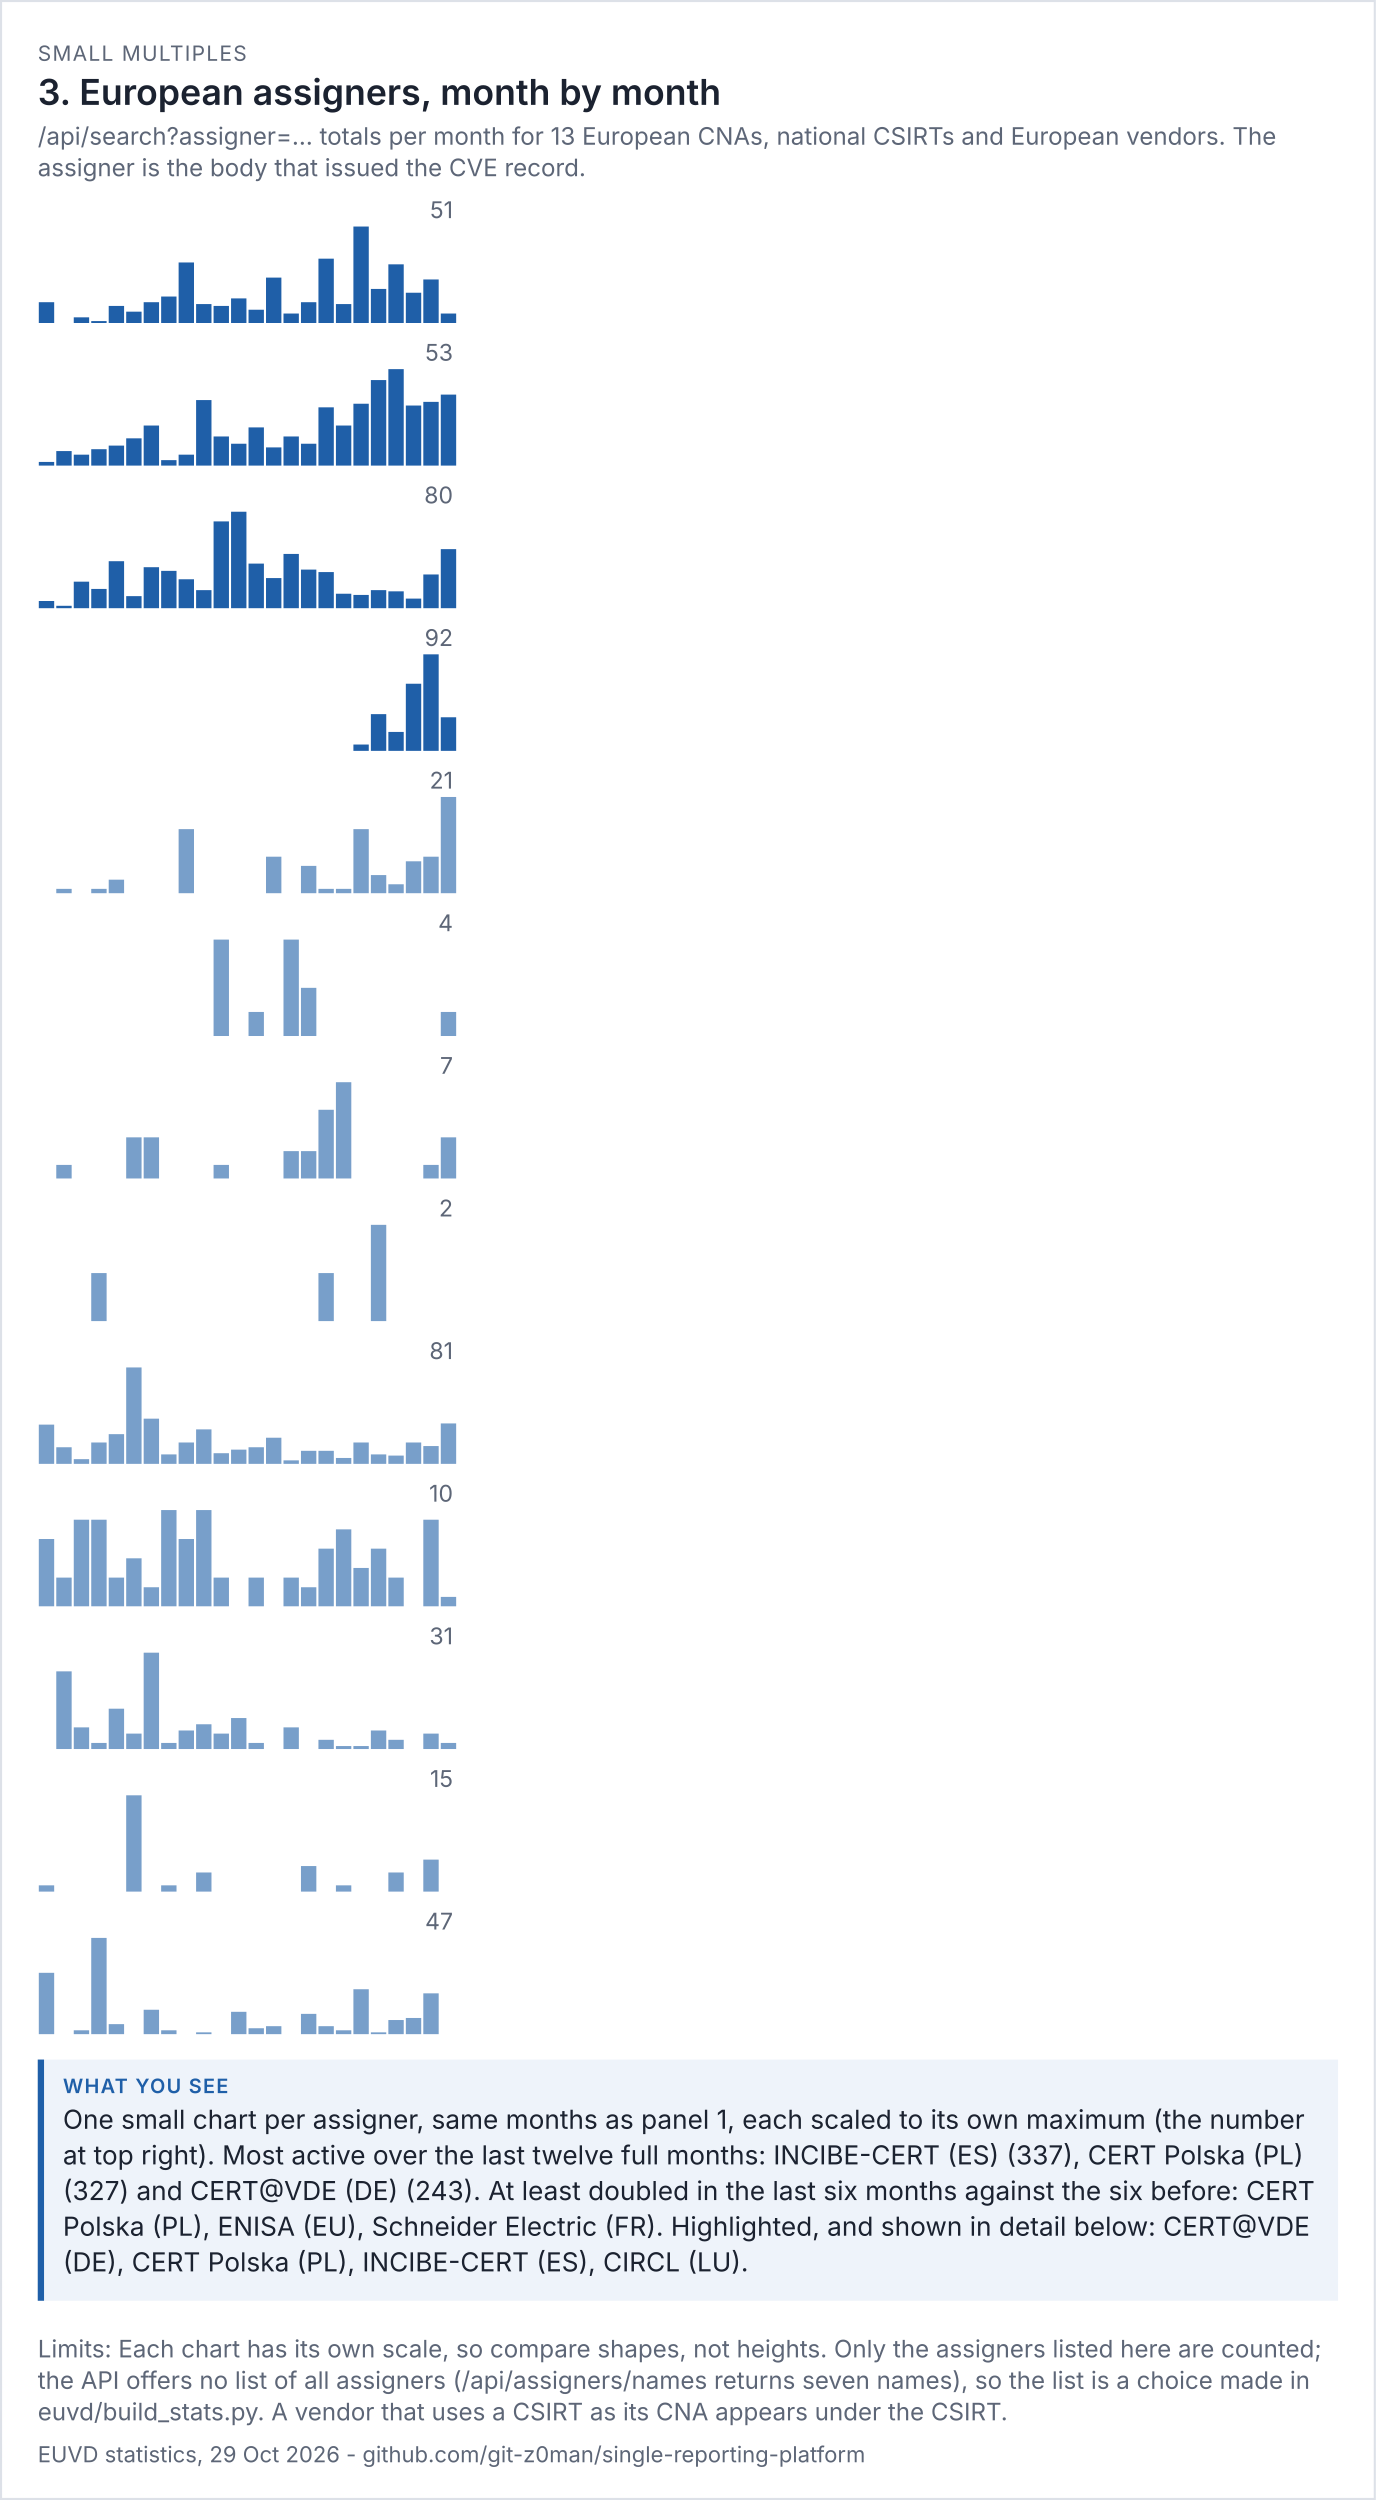
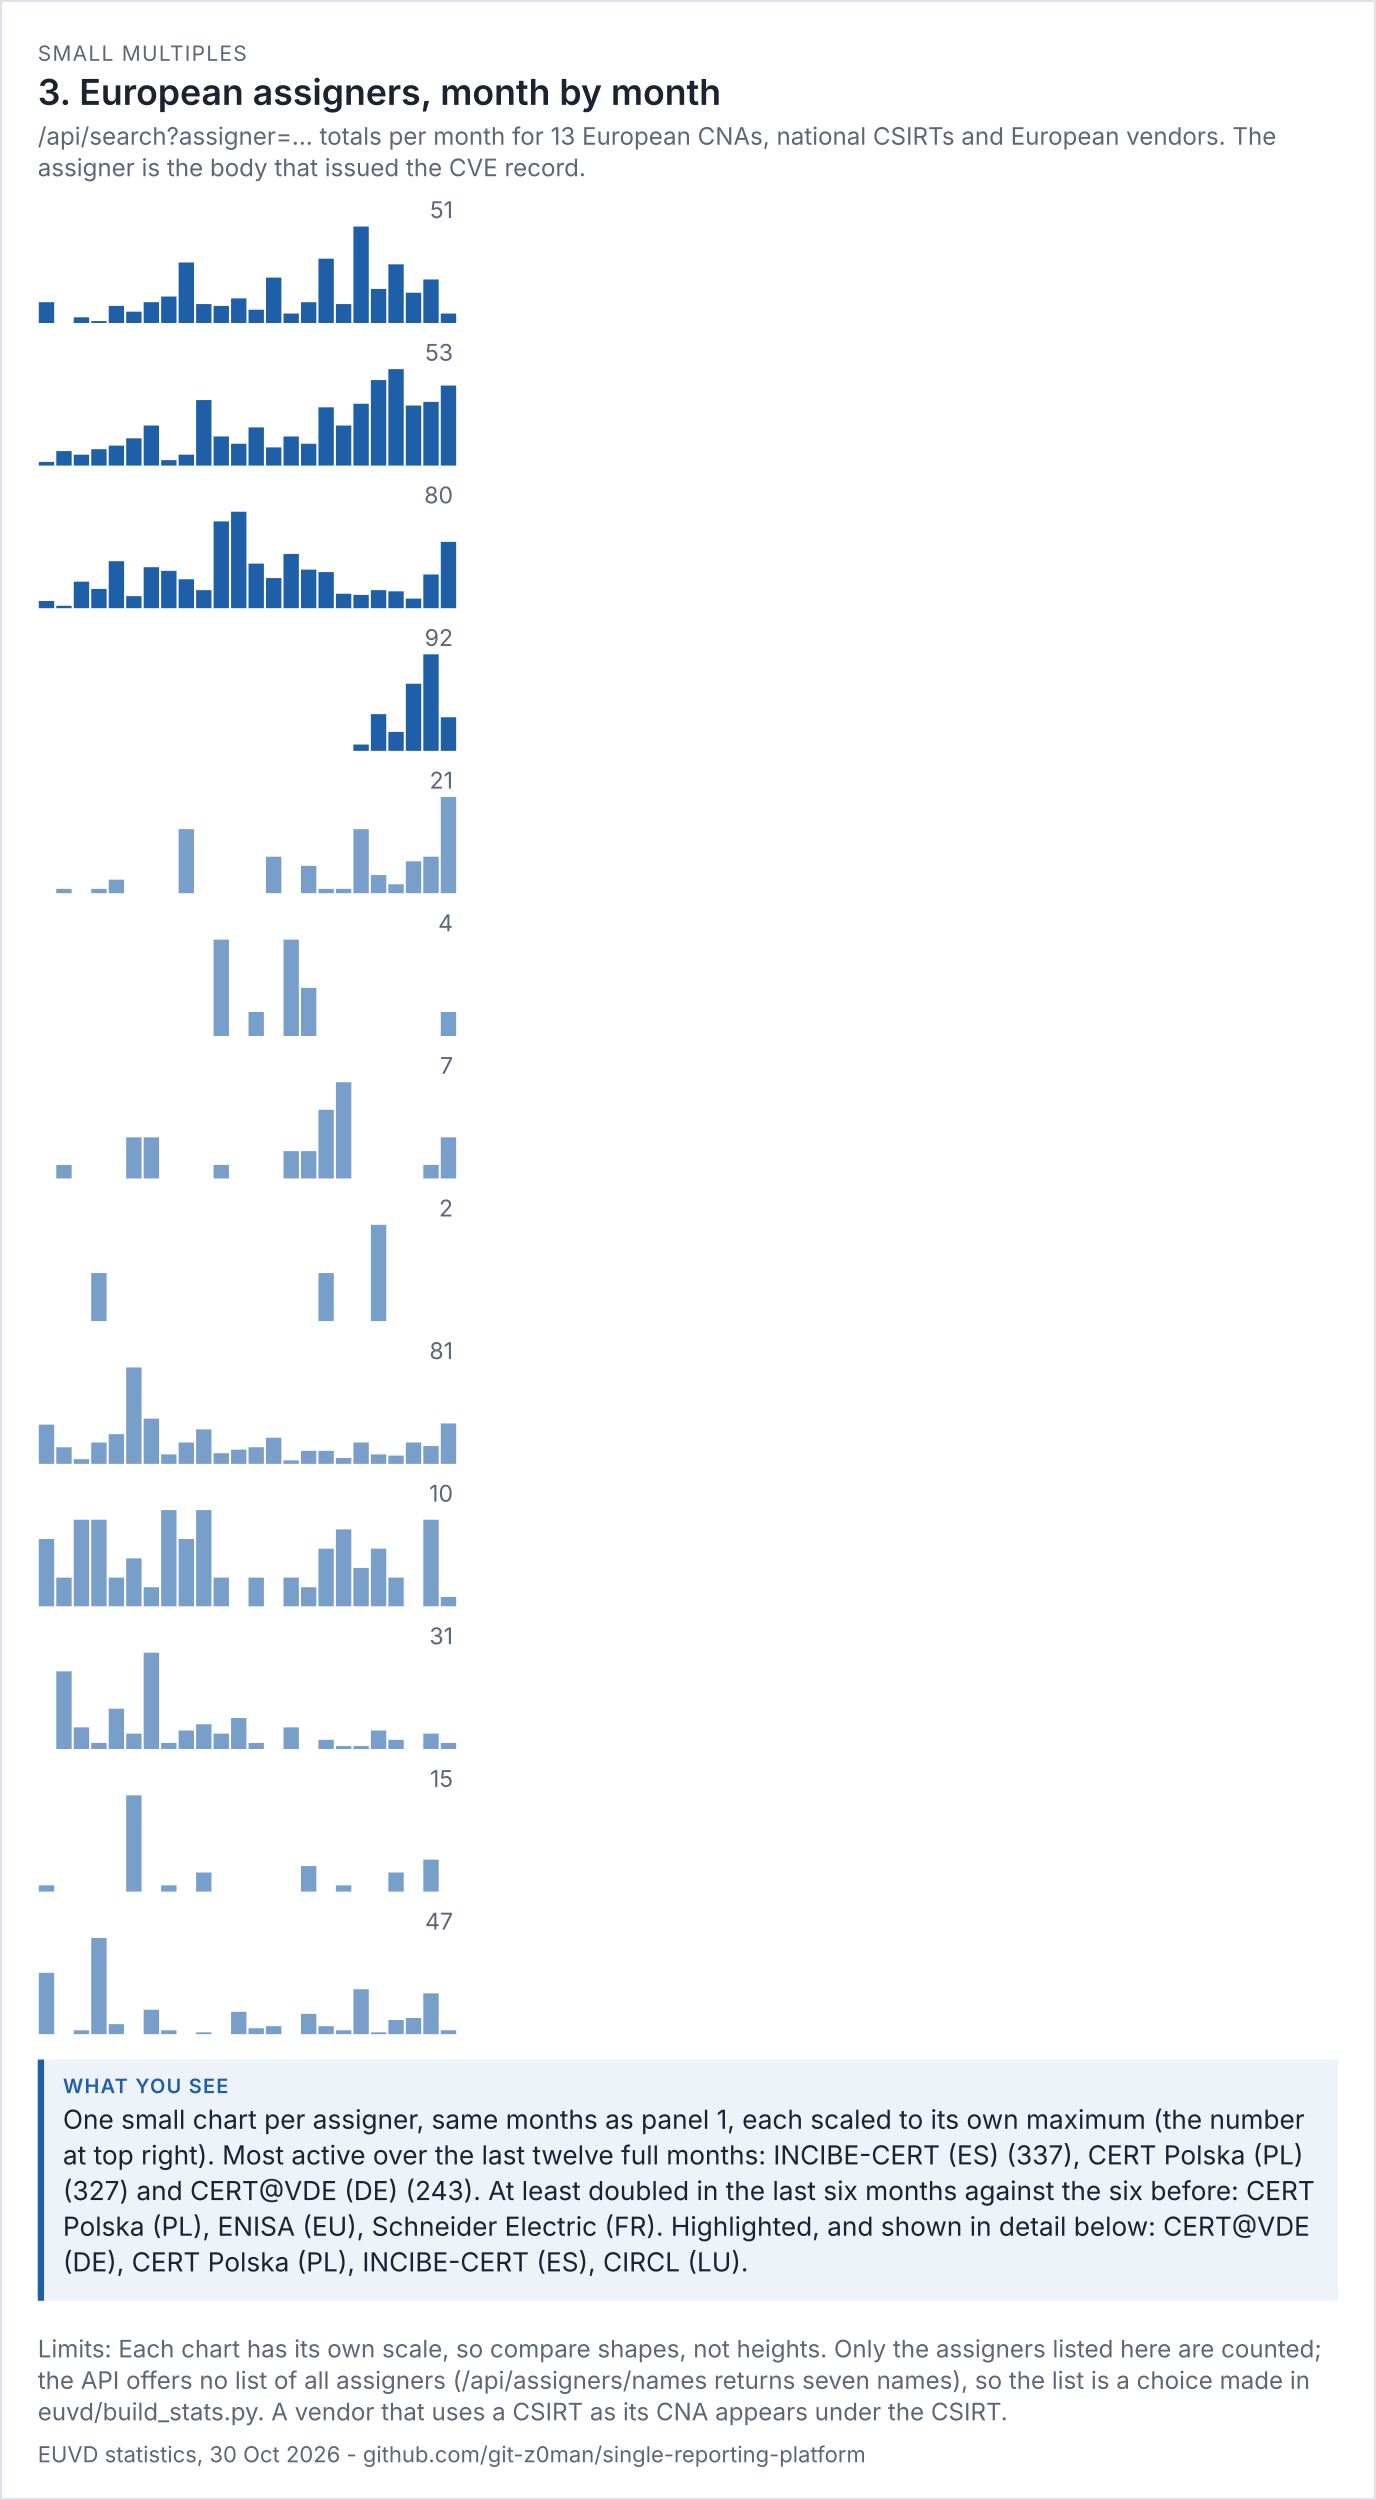
<svg xmlns="http://www.w3.org/2000/svg" viewBox="0 0 656 1192" width="656" height="1192" font-family="system-ui,-apple-system,'Segoe UI',sans-serif">
  <rect width="100%" height="100%" fill="#ffffff" />
  <rect x="0.5" y="0.5" width="655" height="1191" fill="none" stroke="#dde1e8" />
  <text x="18" y="29" font-size="10" letter-spacing="0.6" fill="#5d6677">SMALL MULTIPLES</text>
  <text x="18" y="50" font-size="17" fill="#1b2230" font-weight="600">3. European assigners, month by month</text>
  <text x="18" y="69" font-size="11.5" fill="#5d6677">/api/search?assigner=... totals per month for 13 European CNAs, national CSIRTs and European vendors. The</text>
  <text x="18" y="84" font-size="11.5" fill="#5d6677">assigner is the body that issued the CVE record.</text>
  <g transform="translate(18,94) scale(1)" font-size="11">
    <svg viewBox="0 0 200 60" role="img" width="200" height="60">
      <g>
        <text x="198" y="10" text-anchor="end" fill="rgb(93, 102, 119)">51</text>
        <rect x="0.5" y="50.078" width="7.333" height="9.922" fill="rgb(31, 95, 168)" opacity="1" />
        <rect x="8.833" y="60" width="7.333" height="0" fill="rgb(31, 95, 168)" opacity="1" />
        <rect x="17.167" y="57.294" width="7.333" height="2.706" fill="rgb(31, 95, 168)" opacity="1" />
        <rect x="25.5" y="59.098" width="7.333" height="0.902" fill="rgb(31, 95, 168)" opacity="1" />
        <rect x="33.833" y="51.882" width="7.333" height="8.118" fill="rgb(31, 95, 168)" opacity="1" />
        <rect x="42.167" y="54.588" width="7.333" height="5.412" fill="rgb(31, 95, 168)" opacity="1" />
        <rect x="50.5" y="50.078" width="7.333" height="9.922" fill="rgb(31, 95, 168)" opacity="1" />
        <rect x="58.833" y="47.373" width="7.333" height="12.627" fill="rgb(31, 95, 168)" opacity="1" />
        <rect x="67.167" y="31.137" width="7.333" height="28.863" fill="rgb(31, 95, 168)" opacity="1" />
        <rect x="75.5" y="50.98" width="7.333" height="9.02" fill="rgb(31, 95, 168)" opacity="1" />
        <rect x="83.833" y="51.882" width="7.333" height="8.118" fill="rgb(31, 95, 168)" opacity="1" />
        <rect x="92.167" y="48.275" width="7.333" height="11.725" fill="rgb(31, 95, 168)" opacity="1" />
        <rect x="100.5" y="53.686" width="7.333" height="6.314" fill="rgb(31, 95, 168)" opacity="1" />
        <rect x="108.833" y="38.353" width="7.333" height="21.647" fill="rgb(31, 95, 168)" opacity="1" />
        <rect x="117.167" y="55.49" width="7.333" height="4.51" fill="rgb(31, 95, 168)" opacity="1" />
        <rect x="125.5" y="50.078" width="7.333" height="9.922" fill="rgb(31, 95, 168)" opacity="1" />
        <rect x="133.833" y="29.333" width="7.333" height="30.667" fill="rgb(31, 95, 168)" opacity="1" />
        <rect x="142.167" y="50.98" width="7.333" height="9.02" fill="rgb(31, 95, 168)" opacity="1" />
        <rect x="150.5" y="14" width="7.333" height="46" fill="rgb(31, 95, 168)" opacity="1" />
        <rect x="158.833" y="43.765" width="7.333" height="16.235" fill="rgb(31, 95, 168)" opacity="1" />
        <rect x="167.167" y="32.039" width="7.333" height="27.961" fill="rgb(31, 95, 168)" opacity="1" />
        <rect x="175.5" y="45.569" width="7.333" height="14.431" fill="rgb(31, 95, 168)" opacity="1" />
        <rect x="183.833" y="39.255" width="7.333" height="20.745" fill="rgb(31, 95, 168)" opacity="1" />
        <rect x="192.167" y="55.49" width="7.333" height="4.51" fill="rgb(31, 95, 168)" opacity="1" />
      </g>
    </svg>
  </g>
  <g transform="translate(18,162) scale(1)" font-size="11">
    <svg viewBox="0 0 200 60" role="img" width="200" height="60">
      <g>
        <text x="198" y="10" text-anchor="end" fill="rgb(93, 102, 119)">53</text>
        <rect x="0.5" y="58.264" width="7.333" height="1.736" fill="rgb(31, 95, 168)" opacity="1" />
        <rect x="8.833" y="53.057" width="7.333" height="6.943" fill="rgb(31, 95, 168)" opacity="1" />
        <rect x="17.167" y="54.792" width="7.333" height="5.208" fill="rgb(31, 95, 168)" opacity="1" />
        <rect x="25.5" y="52.189" width="7.333" height="7.811" fill="rgb(31, 95, 168)" opacity="1" />
        <rect x="33.833" y="50.453" width="7.333" height="9.547" fill="rgb(31, 95, 168)" opacity="1" />
        <rect x="42.167" y="46.981" width="7.333" height="13.019" fill="rgb(31, 95, 168)" opacity="1" />
        <rect x="50.5" y="40.906" width="7.333" height="19.094" fill="rgb(31, 95, 168)" opacity="1" />
        <rect x="58.833" y="57.396" width="7.333" height="2.604" fill="rgb(31, 95, 168)" opacity="1" />
        <rect x="67.167" y="54.792" width="7.333" height="5.208" fill="rgb(31, 95, 168)" opacity="1" />
        <rect x="75.5" y="28.755" width="7.333" height="31.245" fill="rgb(31, 95, 168)" opacity="1" />
        <rect x="83.833" y="46.113" width="7.333" height="13.887" fill="rgb(31, 95, 168)" opacity="1" />
        <rect x="92.167" y="49.585" width="7.333" height="10.415" fill="rgb(31, 95, 168)" opacity="1" />
        <rect x="100.5" y="41.774" width="7.333" height="18.226" fill="rgb(31, 95, 168)" opacity="1" />
        <rect x="108.833" y="51.321" width="7.333" height="8.679" fill="rgb(31, 95, 168)" opacity="1" />
        <rect x="117.167" y="46.113" width="7.333" height="13.887" fill="rgb(31, 95, 168)" opacity="1" />
        <rect x="125.5" y="49.585" width="7.333" height="10.415" fill="rgb(31, 95, 168)" opacity="1" />
        <rect x="133.833" y="32.226" width="7.333" height="27.774" fill="rgb(31, 95, 168)" opacity="1" />
        <rect x="142.167" y="40.906" width="7.333" height="19.094" fill="rgb(31, 95, 168)" opacity="1" />
        <rect x="150.5" y="30.491" width="7.333" height="29.509" fill="rgb(31, 95, 168)" opacity="1" />
        <rect x="158.833" y="19.208" width="7.333" height="40.792" fill="rgb(31, 95, 168)" opacity="1" />
        <rect x="167.167" y="14" width="7.333" height="46" fill="rgb(31, 95, 168)" opacity="1" />
        <rect x="175.5" y="31.358" width="7.333" height="28.642" fill="rgb(31, 95, 168)" opacity="1" />
        <rect x="183.833" y="29.623" width="7.333" height="30.377" fill="rgb(31, 95, 168)" opacity="1" />
-         <rect x="192.167" y="26.151" width="7.333" height="33.849" fill="rgb(31, 95, 168)" opacity="1" />
+         <rect x="192.167" y="21.811" width="7.333" height="38.189" fill="rgb(31, 95, 168)" opacity="1" />
      </g>
    </svg>
  </g>
  <g transform="translate(18,230) scale(1)" font-size="11">
    <svg viewBox="0 0 200 60" role="img" width="200" height="60">
      <g>
        <text x="198" y="10" text-anchor="end" fill="rgb(93, 102, 119)">80</text>
        <rect x="0.5" y="56.55" width="7.333" height="3.45" fill="rgb(31, 95, 168)" opacity="1" />
        <rect x="8.833" y="58.85" width="7.333" height="1.15" fill="rgb(31, 95, 168)" opacity="1" />
        <rect x="17.167" y="47.35" width="7.333" height="12.65" fill="rgb(31, 95, 168)" opacity="1" />
        <rect x="25.5" y="50.8" width="7.333" height="9.2" fill="rgb(31, 95, 168)" opacity="1" />
        <rect x="33.833" y="37.575" width="7.333" height="22.425" fill="rgb(31, 95, 168)" opacity="1" />
        <rect x="42.167" y="54.25" width="7.333" height="5.75" fill="rgb(31, 95, 168)" opacity="1" />
        <rect x="50.5" y="40.45" width="7.333" height="19.55" fill="rgb(31, 95, 168)" opacity="1" />
        <rect x="58.833" y="42.175" width="7.333" height="17.825" fill="rgb(31, 95, 168)" opacity="1" />
        <rect x="67.167" y="46.2" width="7.333" height="13.8" fill="rgb(31, 95, 168)" opacity="1" />
        <rect x="75.5" y="51.375" width="7.333" height="8.625" fill="rgb(31, 95, 168)" opacity="1" />
        <rect x="83.833" y="18.6" width="7.333" height="41.4" fill="rgb(31, 95, 168)" opacity="1" />
        <rect x="92.167" y="14" width="7.333" height="46" fill="rgb(31, 95, 168)" opacity="1" />
        <rect x="100.5" y="38.725" width="7.333" height="21.275" fill="rgb(31, 95, 168)" opacity="1" />
        <rect x="108.833" y="45.625" width="7.333" height="14.375" fill="rgb(31, 95, 168)" opacity="1" />
        <rect x="117.167" y="34.125" width="7.333" height="25.875" fill="rgb(31, 95, 168)" opacity="1" />
        <rect x="125.5" y="41.6" width="7.333" height="18.4" fill="rgb(31, 95, 168)" opacity="1" />
        <rect x="133.833" y="42.75" width="7.333" height="17.25" fill="rgb(31, 95, 168)" opacity="1" />
        <rect x="142.167" y="53.1" width="7.333" height="6.9" fill="rgb(31, 95, 168)" opacity="1" />
        <rect x="150.5" y="53.675" width="7.333" height="6.325" fill="rgb(31, 95, 168)" opacity="1" />
        <rect x="158.833" y="51.375" width="7.333" height="8.625" fill="rgb(31, 95, 168)" opacity="1" />
        <rect x="167.167" y="51.95" width="7.333" height="8.05" fill="rgb(31, 95, 168)" opacity="1" />
        <rect x="175.5" y="55.4" width="7.333" height="4.6" fill="rgb(31, 95, 168)" opacity="1" />
        <rect x="183.833" y="43.9" width="7.333" height="16.1" fill="rgb(31, 95, 168)" opacity="1" />
-         <rect x="192.167" y="31.825" width="7.333" height="28.175" fill="rgb(31, 95, 168)" opacity="1" />
+         <rect x="192.167" y="28.375" width="7.333" height="31.625" fill="rgb(31, 95, 168)" opacity="1" />
      </g>
    </svg>
  </g>
  <g transform="translate(18,298) scale(1)" font-size="11">
    <svg viewBox="0 0 200 60" role="img" width="200" height="60">
      <g>
        <text x="198" y="10" text-anchor="end" fill="rgb(93, 102, 119)">92</text>
        <rect x="0.5" y="60" width="7.333" height="0" fill="rgb(31, 95, 168)" opacity="1" />
        <rect x="8.833" y="60" width="7.333" height="0" fill="rgb(31, 95, 168)" opacity="1" />
        <rect x="17.167" y="60" width="7.333" height="0" fill="rgb(31, 95, 168)" opacity="1" />
        <rect x="25.5" y="60" width="7.333" height="0" fill="rgb(31, 95, 168)" opacity="1" />
        <rect x="33.833" y="60" width="7.333" height="0" fill="rgb(31, 95, 168)" opacity="1" />
        <rect x="42.167" y="60" width="7.333" height="0" fill="rgb(31, 95, 168)" opacity="1" />
        <rect x="50.5" y="60" width="7.333" height="0" fill="rgb(31, 95, 168)" opacity="1" />
        <rect x="58.833" y="60" width="7.333" height="0" fill="rgb(31, 95, 168)" opacity="1" />
        <rect x="67.167" y="60" width="7.333" height="0" fill="rgb(31, 95, 168)" opacity="1" />
        <rect x="75.5" y="60" width="7.333" height="0" fill="rgb(31, 95, 168)" opacity="1" />
        <rect x="83.833" y="60" width="7.333" height="0" fill="rgb(31, 95, 168)" opacity="1" />
        <rect x="92.167" y="60" width="7.333" height="0" fill="rgb(31, 95, 168)" opacity="1" />
        <rect x="100.5" y="60" width="7.333" height="0" fill="rgb(31, 95, 168)" opacity="1" />
        <rect x="108.833" y="60" width="7.333" height="0" fill="rgb(31, 95, 168)" opacity="1" />
        <rect x="117.167" y="60" width="7.333" height="0" fill="rgb(31, 95, 168)" opacity="1" />
        <rect x="125.5" y="60" width="7.333" height="0" fill="rgb(31, 95, 168)" opacity="1" />
        <rect x="133.833" y="60" width="7.333" height="0" fill="rgb(31, 95, 168)" opacity="1" />
        <rect x="142.167" y="60" width="7.333" height="0" fill="rgb(31, 95, 168)" opacity="1" />
        <rect x="150.5" y="57" width="7.333" height="3" fill="rgb(31, 95, 168)" opacity="1" />
        <rect x="158.833" y="42.5" width="7.333" height="17.5" fill="rgb(31, 95, 168)" opacity="1" />
        <rect x="167.167" y="51" width="7.333" height="9" fill="rgb(31, 95, 168)" opacity="1" />
        <rect x="175.5" y="28" width="7.333" height="32" fill="rgb(31, 95, 168)" opacity="1" />
        <rect x="183.833" y="14" width="7.333" height="46" fill="rgb(31, 95, 168)" opacity="1" />
        <rect x="192.167" y="44" width="7.333" height="16" fill="rgb(31, 95, 168)" opacity="1" />
      </g>
    </svg>
  </g>
  <g transform="translate(18,366) scale(1)" font-size="11">
    <svg viewBox="0 0 200 60" role="img" width="200" height="60">
      <g>
        <text x="198" y="10" text-anchor="end" fill="rgb(93, 102, 119)">21</text>
        <rect x="0.5" y="60" width="7.333" height="0" fill="rgb(75, 127, 184)" opacity="0.75" />
        <rect x="8.833" y="57.81" width="7.333" height="2.19" fill="rgb(75, 127, 184)" opacity="0.75" />
        <rect x="17.167" y="60" width="7.333" height="0" fill="rgb(75, 127, 184)" opacity="0.75" />
        <rect x="25.5" y="57.81" width="7.333" height="2.19" fill="rgb(75, 127, 184)" opacity="0.75" />
        <rect x="33.833" y="53.429" width="7.333" height="6.571" fill="rgb(75, 127, 184)" opacity="0.75" />
        <rect x="42.167" y="60" width="7.333" height="0" fill="rgb(75, 127, 184)" opacity="0.75" />
        <rect x="50.5" y="60" width="7.333" height="0" fill="rgb(75, 127, 184)" opacity="0.75" />
        <rect x="58.833" y="60" width="7.333" height="0" fill="rgb(75, 127, 184)" opacity="0.75" />
        <rect x="67.167" y="29.333" width="7.333" height="30.667" fill="rgb(75, 127, 184)" opacity="0.75" />
        <rect x="75.5" y="60" width="7.333" height="0" fill="rgb(75, 127, 184)" opacity="0.75" />
        <rect x="83.833" y="60" width="7.333" height="0" fill="rgb(75, 127, 184)" opacity="0.75" />
        <rect x="92.167" y="60" width="7.333" height="0" fill="rgb(75, 127, 184)" opacity="0.75" />
        <rect x="100.5" y="60" width="7.333" height="0" fill="rgb(75, 127, 184)" opacity="0.75" />
        <rect x="108.833" y="42.476" width="7.333" height="17.524" fill="rgb(75, 127, 184)" opacity="0.75" />
        <rect x="117.167" y="60" width="7.333" height="0" fill="rgb(75, 127, 184)" opacity="0.75" />
        <rect x="125.5" y="46.857" width="7.333" height="13.143" fill="rgb(75, 127, 184)" opacity="0.75" />
        <rect x="133.833" y="57.81" width="7.333" height="2.19" fill="rgb(75, 127, 184)" opacity="0.75" />
        <rect x="142.167" y="57.81" width="7.333" height="2.19" fill="rgb(75, 127, 184)" opacity="0.75" />
        <rect x="150.5" y="29.333" width="7.333" height="30.667" fill="rgb(75, 127, 184)" opacity="0.75" />
        <rect x="158.833" y="51.238" width="7.333" height="8.762" fill="rgb(75, 127, 184)" opacity="0.75" />
        <rect x="167.167" y="55.619" width="7.333" height="4.381" fill="rgb(75, 127, 184)" opacity="0.75" />
        <rect x="175.5" y="44.667" width="7.333" height="15.333" fill="rgb(75, 127, 184)" opacity="0.75" />
        <rect x="183.833" y="42.476" width="7.333" height="17.524" fill="rgb(75, 127, 184)" opacity="0.75" />
        <rect x="192.167" y="14" width="7.333" height="46" fill="rgb(75, 127, 184)" opacity="0.75" />
      </g>
    </svg>
  </g>
  <g transform="translate(18,434) scale(1)" font-size="11">
    <svg viewBox="0 0 200 60" role="img" width="200" height="60">
      <g>
        <text x="198" y="10" text-anchor="end" fill="rgb(93, 102, 119)">4</text>
        <rect x="0.5" y="60" width="7.333" height="0" fill="rgb(75, 127, 184)" opacity="0.75" />
        <rect x="8.833" y="60" width="7.333" height="0" fill="rgb(75, 127, 184)" opacity="0.75" />
        <rect x="17.167" y="60" width="7.333" height="0" fill="rgb(75, 127, 184)" opacity="0.75" />
        <rect x="25.5" y="60" width="7.333" height="0" fill="rgb(75, 127, 184)" opacity="0.75" />
        <rect x="33.833" y="60" width="7.333" height="0" fill="rgb(75, 127, 184)" opacity="0.75" />
        <rect x="42.167" y="60" width="7.333" height="0" fill="rgb(75, 127, 184)" opacity="0.75" />
        <rect x="50.5" y="60" width="7.333" height="0" fill="rgb(75, 127, 184)" opacity="0.75" />
        <rect x="58.833" y="60" width="7.333" height="0" fill="rgb(75, 127, 184)" opacity="0.75" />
        <rect x="67.167" y="60" width="7.333" height="0" fill="rgb(75, 127, 184)" opacity="0.75" />
        <rect x="75.5" y="60" width="7.333" height="0" fill="rgb(75, 127, 184)" opacity="0.75" />
        <rect x="83.833" y="14" width="7.333" height="46" fill="rgb(75, 127, 184)" opacity="0.75" />
        <rect x="92.167" y="60" width="7.333" height="0" fill="rgb(75, 127, 184)" opacity="0.75" />
        <rect x="100.5" y="48.5" width="7.333" height="11.5" fill="rgb(75, 127, 184)" opacity="0.75" />
        <rect x="108.833" y="60" width="7.333" height="0" fill="rgb(75, 127, 184)" opacity="0.75" />
        <rect x="117.167" y="14" width="7.333" height="46" fill="rgb(75, 127, 184)" opacity="0.75" />
        <rect x="125.5" y="37" width="7.333" height="23" fill="rgb(75, 127, 184)" opacity="0.75" />
        <rect x="133.833" y="60" width="7.333" height="0" fill="rgb(75, 127, 184)" opacity="0.75" />
        <rect x="142.167" y="60" width="7.333" height="0" fill="rgb(75, 127, 184)" opacity="0.75" />
        <rect x="150.5" y="60" width="7.333" height="0" fill="rgb(75, 127, 184)" opacity="0.75" />
        <rect x="158.833" y="60" width="7.333" height="0" fill="rgb(75, 127, 184)" opacity="0.75" />
        <rect x="167.167" y="60" width="7.333" height="0" fill="rgb(75, 127, 184)" opacity="0.75" />
        <rect x="175.5" y="60" width="7.333" height="0" fill="rgb(75, 127, 184)" opacity="0.75" />
        <rect x="183.833" y="60" width="7.333" height="0" fill="rgb(75, 127, 184)" opacity="0.75" />
        <rect x="192.167" y="48.5" width="7.333" height="11.5" fill="rgb(75, 127, 184)" opacity="0.75" />
      </g>
    </svg>
  </g>
  <g transform="translate(18,502) scale(1)" font-size="11">
    <svg viewBox="0 0 200 60" role="img" width="200" height="60">
      <g>
        <text x="198" y="10" text-anchor="end" fill="rgb(93, 102, 119)">7</text>
        <rect x="0.5" y="60" width="7.333" height="0" fill="rgb(75, 127, 184)" opacity="0.75" />
        <rect x="8.833" y="53.429" width="7.333" height="6.571" fill="rgb(75, 127, 184)" opacity="0.75" />
        <rect x="17.167" y="60" width="7.333" height="0" fill="rgb(75, 127, 184)" opacity="0.75" />
        <rect x="25.5" y="60" width="7.333" height="0" fill="rgb(75, 127, 184)" opacity="0.75" />
        <rect x="33.833" y="60" width="7.333" height="0" fill="rgb(75, 127, 184)" opacity="0.75" />
        <rect x="42.167" y="40.286" width="7.333" height="19.714" fill="rgb(75, 127, 184)" opacity="0.75" />
        <rect x="50.5" y="40.286" width="7.333" height="19.714" fill="rgb(75, 127, 184)" opacity="0.75" />
        <rect x="58.833" y="60" width="7.333" height="0" fill="rgb(75, 127, 184)" opacity="0.75" />
        <rect x="67.167" y="60" width="7.333" height="0" fill="rgb(75, 127, 184)" opacity="0.75" />
        <rect x="75.5" y="60" width="7.333" height="0" fill="rgb(75, 127, 184)" opacity="0.75" />
        <rect x="83.833" y="53.429" width="7.333" height="6.571" fill="rgb(75, 127, 184)" opacity="0.75" />
        <rect x="92.167" y="60" width="7.333" height="0" fill="rgb(75, 127, 184)" opacity="0.75" />
        <rect x="100.5" y="60" width="7.333" height="0" fill="rgb(75, 127, 184)" opacity="0.75" />
        <rect x="108.833" y="60" width="7.333" height="0" fill="rgb(75, 127, 184)" opacity="0.75" />
        <rect x="117.167" y="46.857" width="7.333" height="13.143" fill="rgb(75, 127, 184)" opacity="0.75" />
        <rect x="125.5" y="46.857" width="7.333" height="13.143" fill="rgb(75, 127, 184)" opacity="0.75" />
        <rect x="133.833" y="27.143" width="7.333" height="32.857" fill="rgb(75, 127, 184)" opacity="0.75" />
        <rect x="142.167" y="14" width="7.333" height="46" fill="rgb(75, 127, 184)" opacity="0.75" />
        <rect x="150.5" y="60" width="7.333" height="0" fill="rgb(75, 127, 184)" opacity="0.75" />
        <rect x="158.833" y="60" width="7.333" height="0" fill="rgb(75, 127, 184)" opacity="0.75" />
        <rect x="167.167" y="60" width="7.333" height="0" fill="rgb(75, 127, 184)" opacity="0.75" />
        <rect x="175.5" y="60" width="7.333" height="0" fill="rgb(75, 127, 184)" opacity="0.75" />
        <rect x="183.833" y="53.429" width="7.333" height="6.571" fill="rgb(75, 127, 184)" opacity="0.75" />
        <rect x="192.167" y="40.286" width="7.333" height="19.714" fill="rgb(75, 127, 184)" opacity="0.75" />
      </g>
    </svg>
  </g>
  <g transform="translate(18,570) scale(1)" font-size="11">
    <svg viewBox="0 0 200 60" role="img" width="200" height="60">
      <g>
        <text x="198" y="10" text-anchor="end" fill="rgb(93, 102, 119)">2</text>
        <rect x="0.5" y="60" width="7.333" height="0" fill="rgb(75, 127, 184)" opacity="0.75" />
        <rect x="8.833" y="60" width="7.333" height="0" fill="rgb(75, 127, 184)" opacity="0.75" />
        <rect x="17.167" y="60" width="7.333" height="0" fill="rgb(75, 127, 184)" opacity="0.75" />
        <rect x="25.5" y="37" width="7.333" height="23" fill="rgb(75, 127, 184)" opacity="0.75" />
        <rect x="33.833" y="60" width="7.333" height="0" fill="rgb(75, 127, 184)" opacity="0.75" />
        <rect x="42.167" y="60" width="7.333" height="0" fill="rgb(75, 127, 184)" opacity="0.75" />
        <rect x="50.5" y="60" width="7.333" height="0" fill="rgb(75, 127, 184)" opacity="0.75" />
        <rect x="58.833" y="60" width="7.333" height="0" fill="rgb(75, 127, 184)" opacity="0.75" />
        <rect x="67.167" y="60" width="7.333" height="0" fill="rgb(75, 127, 184)" opacity="0.75" />
        <rect x="75.5" y="60" width="7.333" height="0" fill="rgb(75, 127, 184)" opacity="0.75" />
        <rect x="83.833" y="60" width="7.333" height="0" fill="rgb(75, 127, 184)" opacity="0.75" />
        <rect x="92.167" y="60" width="7.333" height="0" fill="rgb(75, 127, 184)" opacity="0.75" />
        <rect x="100.5" y="60" width="7.333" height="0" fill="rgb(75, 127, 184)" opacity="0.75" />
        <rect x="108.833" y="60" width="7.333" height="0" fill="rgb(75, 127, 184)" opacity="0.75" />
        <rect x="117.167" y="60" width="7.333" height="0" fill="rgb(75, 127, 184)" opacity="0.75" />
        <rect x="125.5" y="60" width="7.333" height="0" fill="rgb(75, 127, 184)" opacity="0.75" />
        <rect x="133.833" y="37" width="7.333" height="23" fill="rgb(75, 127, 184)" opacity="0.75" />
        <rect x="142.167" y="60" width="7.333" height="0" fill="rgb(75, 127, 184)" opacity="0.75" />
        <rect x="150.5" y="60" width="7.333" height="0" fill="rgb(75, 127, 184)" opacity="0.75" />
        <rect x="158.833" y="14" width="7.333" height="46" fill="rgb(75, 127, 184)" opacity="0.75" />
        <rect x="167.167" y="60" width="7.333" height="0" fill="rgb(75, 127, 184)" opacity="0.75" />
        <rect x="175.5" y="60" width="7.333" height="0" fill="rgb(75, 127, 184)" opacity="0.75" />
        <rect x="183.833" y="60" width="7.333" height="0" fill="rgb(75, 127, 184)" opacity="0.75" />
        <rect x="192.167" y="60" width="7.333" height="0" fill="rgb(75, 127, 184)" opacity="0.75" />
      </g>
    </svg>
  </g>
  <g transform="translate(18,638) scale(1)" font-size="11">
    <svg viewBox="0 0 200 60" role="img" width="200" height="60">
      <g>
        <text x="198" y="10" text-anchor="end" fill="rgb(93, 102, 119)">81</text>
        <rect x="0.5" y="41.259" width="7.333" height="18.741" fill="rgb(75, 127, 184)" opacity="0.75" />
        <rect x="8.833" y="52.049" width="7.333" height="7.951" fill="rgb(75, 127, 184)" opacity="0.75" />
        <rect x="17.167" y="57.728" width="7.333" height="2.272" fill="rgb(75, 127, 184)" opacity="0.75" />
        <rect x="25.5" y="49.778" width="7.333" height="10.222" fill="rgb(75, 127, 184)" opacity="0.75" />
        <rect x="33.833" y="45.802" width="7.333" height="14.198" fill="rgb(75, 127, 184)" opacity="0.75" />
        <rect x="42.167" y="14" width="7.333" height="46" fill="rgb(75, 127, 184)" opacity="0.75" />
        <rect x="50.5" y="38.42" width="7.333" height="21.58" fill="rgb(75, 127, 184)" opacity="0.75" />
        <rect x="58.833" y="55.457" width="7.333" height="4.543" fill="rgb(75, 127, 184)" opacity="0.75" />
        <rect x="67.167" y="49.778" width="7.333" height="10.222" fill="rgb(75, 127, 184)" opacity="0.75" />
        <rect x="75.5" y="43.531" width="7.333" height="16.469" fill="rgb(75, 127, 184)" opacity="0.75" />
        <rect x="83.833" y="54.889" width="7.333" height="5.111" fill="rgb(75, 127, 184)" opacity="0.75" />
        <rect x="92.167" y="53.185" width="7.333" height="6.815" fill="rgb(75, 127, 184)" opacity="0.75" />
        <rect x="100.5" y="52.049" width="7.333" height="7.951" fill="rgb(75, 127, 184)" opacity="0.75" />
        <rect x="108.833" y="47.506" width="7.333" height="12.494" fill="rgb(75, 127, 184)" opacity="0.75" />
        <rect x="117.167" y="58.296" width="7.333" height="1.704" fill="rgb(75, 127, 184)" opacity="0.75" />
        <rect x="125.5" y="53.753" width="7.333" height="6.247" fill="rgb(75, 127, 184)" opacity="0.75" />
        <rect x="133.833" y="53.753" width="7.333" height="6.247" fill="rgb(75, 127, 184)" opacity="0.75" />
        <rect x="142.167" y="57.16" width="7.333" height="2.84" fill="rgb(75, 127, 184)" opacity="0.75" />
        <rect x="150.5" y="49.778" width="7.333" height="10.222" fill="rgb(75, 127, 184)" opacity="0.75" />
        <rect x="158.833" y="55.457" width="7.333" height="4.543" fill="rgb(75, 127, 184)" opacity="0.75" />
        <rect x="167.167" y="56.025" width="7.333" height="3.975" fill="rgb(75, 127, 184)" opacity="0.75" />
        <rect x="175.5" y="49.778" width="7.333" height="10.222" fill="rgb(75, 127, 184)" opacity="0.75" />
        <rect x="183.833" y="51.481" width="7.333" height="8.519" fill="rgb(75, 127, 184)" opacity="0.75" />
        <rect x="192.167" y="40.691" width="7.333" height="19.309" fill="rgb(75, 127, 184)" opacity="0.75" />
      </g>
    </svg>
  </g>
  <g transform="translate(18,706) scale(1)" font-size="11">
    <svg viewBox="0 0 200 60" role="img" width="200" height="60">
      <g>
        <text x="198" y="10" text-anchor="end" fill="rgb(93, 102, 119)">10</text>
        <rect x="0.5" y="27.8" width="7.333" height="32.2" fill="rgb(75, 127, 184)" opacity="0.75" />
        <rect x="8.833" y="46.2" width="7.333" height="13.8" fill="rgb(75, 127, 184)" opacity="0.75" />
        <rect x="17.167" y="18.6" width="7.333" height="41.4" fill="rgb(75, 127, 184)" opacity="0.75" />
        <rect x="25.5" y="18.6" width="7.333" height="41.4" fill="rgb(75, 127, 184)" opacity="0.75" />
        <rect x="33.833" y="46.2" width="7.333" height="13.8" fill="rgb(75, 127, 184)" opacity="0.75" />
        <rect x="42.167" y="37" width="7.333" height="23" fill="rgb(75, 127, 184)" opacity="0.75" />
        <rect x="50.5" y="50.8" width="7.333" height="9.2" fill="rgb(75, 127, 184)" opacity="0.75" />
        <rect x="58.833" y="14" width="7.333" height="46" fill="rgb(75, 127, 184)" opacity="0.75" />
        <rect x="67.167" y="27.8" width="7.333" height="32.2" fill="rgb(75, 127, 184)" opacity="0.75" />
        <rect x="75.5" y="14" width="7.333" height="46" fill="rgb(75, 127, 184)" opacity="0.75" />
        <rect x="83.833" y="46.2" width="7.333" height="13.8" fill="rgb(75, 127, 184)" opacity="0.75" />
        <rect x="92.167" y="60" width="7.333" height="0" fill="rgb(75, 127, 184)" opacity="0.75" />
        <rect x="100.5" y="46.2" width="7.333" height="13.8" fill="rgb(75, 127, 184)" opacity="0.75" />
        <rect x="108.833" y="60" width="7.333" height="0" fill="rgb(75, 127, 184)" opacity="0.75" />
        <rect x="117.167" y="46.2" width="7.333" height="13.8" fill="rgb(75, 127, 184)" opacity="0.75" />
        <rect x="125.5" y="50.8" width="7.333" height="9.2" fill="rgb(75, 127, 184)" opacity="0.75" />
        <rect x="133.833" y="32.4" width="7.333" height="27.6" fill="rgb(75, 127, 184)" opacity="0.75" />
        <rect x="142.167" y="23.2" width="7.333" height="36.8" fill="rgb(75, 127, 184)" opacity="0.75" />
        <rect x="150.5" y="41.6" width="7.333" height="18.4" fill="rgb(75, 127, 184)" opacity="0.75" />
        <rect x="158.833" y="32.4" width="7.333" height="27.6" fill="rgb(75, 127, 184)" opacity="0.75" />
        <rect x="167.167" y="46.2" width="7.333" height="13.8" fill="rgb(75, 127, 184)" opacity="0.75" />
        <rect x="175.5" y="60" width="7.333" height="0" fill="rgb(75, 127, 184)" opacity="0.75" />
        <rect x="183.833" y="18.6" width="7.333" height="41.4" fill="rgb(75, 127, 184)" opacity="0.75" />
        <rect x="192.167" y="55.4" width="7.333" height="4.6" fill="rgb(75, 127, 184)" opacity="0.75" />
      </g>
    </svg>
  </g>
  <g transform="translate(18,774) scale(1)" font-size="11">
    <svg viewBox="0 0 200 60" role="img" width="200" height="60">
      <g>
        <text x="198" y="10" text-anchor="end" fill="rgb(93, 102, 119)">31</text>
        <rect x="0.5" y="60" width="7.333" height="0" fill="rgb(75, 127, 184)" opacity="0.75" />
        <rect x="8.833" y="22.903" width="7.333" height="37.097" fill="rgb(75, 127, 184)" opacity="0.75" />
        <rect x="17.167" y="49.613" width="7.333" height="10.387" fill="rgb(75, 127, 184)" opacity="0.75" />
        <rect x="25.5" y="57.032" width="7.333" height="2.968" fill="rgb(75, 127, 184)" opacity="0.75" />
        <rect x="33.833" y="40.71" width="7.333" height="19.29" fill="rgb(75, 127, 184)" opacity="0.75" />
        <rect x="42.167" y="52.581" width="7.333" height="7.419" fill="rgb(75, 127, 184)" opacity="0.75" />
        <rect x="50.5" y="14" width="7.333" height="46" fill="rgb(75, 127, 184)" opacity="0.75" />
        <rect x="58.833" y="57.032" width="7.333" height="2.968" fill="rgb(75, 127, 184)" opacity="0.75" />
        <rect x="67.167" y="51.097" width="7.333" height="8.903" fill="rgb(75, 127, 184)" opacity="0.75" />
        <rect x="75.5" y="48.129" width="7.333" height="11.871" fill="rgb(75, 127, 184)" opacity="0.75" />
        <rect x="83.833" y="52.581" width="7.333" height="7.419" fill="rgb(75, 127, 184)" opacity="0.75" />
        <rect x="92.167" y="45.161" width="7.333" height="14.839" fill="rgb(75, 127, 184)" opacity="0.75" />
        <rect x="100.5" y="57.032" width="7.333" height="2.968" fill="rgb(75, 127, 184)" opacity="0.75" />
        <rect x="108.833" y="60" width="7.333" height="0" fill="rgb(75, 127, 184)" opacity="0.75" />
        <rect x="117.167" y="49.613" width="7.333" height="10.387" fill="rgb(75, 127, 184)" opacity="0.75" />
        <rect x="125.5" y="60" width="7.333" height="0" fill="rgb(75, 127, 184)" opacity="0.75" />
        <rect x="133.833" y="55.548" width="7.333" height="4.452" fill="rgb(75, 127, 184)" opacity="0.75" />
        <rect x="142.167" y="58.516" width="7.333" height="1.484" fill="rgb(75, 127, 184)" opacity="0.75" />
        <rect x="150.5" y="58.516" width="7.333" height="1.484" fill="rgb(75, 127, 184)" opacity="0.75" />
        <rect x="158.833" y="51.097" width="7.333" height="8.903" fill="rgb(75, 127, 184)" opacity="0.75" />
        <rect x="167.167" y="55.548" width="7.333" height="4.452" fill="rgb(75, 127, 184)" opacity="0.75" />
        <rect x="175.5" y="60" width="7.333" height="0" fill="rgb(75, 127, 184)" opacity="0.75" />
        <rect x="183.833" y="52.581" width="7.333" height="7.419" fill="rgb(75, 127, 184)" opacity="0.75" />
        <rect x="192.167" y="57.032" width="7.333" height="2.968" fill="rgb(75, 127, 184)" opacity="0.75" />
      </g>
    </svg>
  </g>
  <g transform="translate(18,842) scale(1)" font-size="11">
    <svg viewBox="0 0 200 60" role="img" width="200" height="60">
      <g>
        <text x="198" y="10" text-anchor="end" fill="rgb(93, 102, 119)">15</text>
        <rect x="0.5" y="56.933" width="7.333" height="3.067" fill="rgb(75, 127, 184)" opacity="0.75" />
        <rect x="8.833" y="60" width="7.333" height="0" fill="rgb(75, 127, 184)" opacity="0.75" />
        <rect x="17.167" y="60" width="7.333" height="0" fill="rgb(75, 127, 184)" opacity="0.75" />
        <rect x="25.5" y="60" width="7.333" height="0" fill="rgb(75, 127, 184)" opacity="0.75" />
        <rect x="33.833" y="60" width="7.333" height="0" fill="rgb(75, 127, 184)" opacity="0.75" />
        <rect x="42.167" y="14" width="7.333" height="46" fill="rgb(75, 127, 184)" opacity="0.75" />
        <rect x="50.5" y="60" width="7.333" height="0" fill="rgb(75, 127, 184)" opacity="0.75" />
        <rect x="58.833" y="56.933" width="7.333" height="3.067" fill="rgb(75, 127, 184)" opacity="0.75" />
        <rect x="67.167" y="60" width="7.333" height="0" fill="rgb(75, 127, 184)" opacity="0.75" />
        <rect x="75.5" y="50.8" width="7.333" height="9.2" fill="rgb(75, 127, 184)" opacity="0.75" />
        <rect x="83.833" y="60" width="7.333" height="0" fill="rgb(75, 127, 184)" opacity="0.75" />
        <rect x="92.167" y="60" width="7.333" height="0" fill="rgb(75, 127, 184)" opacity="0.75" />
        <rect x="100.5" y="60" width="7.333" height="0" fill="rgb(75, 127, 184)" opacity="0.75" />
        <rect x="108.833" y="60" width="7.333" height="0" fill="rgb(75, 127, 184)" opacity="0.75" />
        <rect x="117.167" y="60" width="7.333" height="0" fill="rgb(75, 127, 184)" opacity="0.75" />
        <rect x="125.5" y="47.733" width="7.333" height="12.267" fill="rgb(75, 127, 184)" opacity="0.75" />
        <rect x="133.833" y="60" width="7.333" height="0" fill="rgb(75, 127, 184)" opacity="0.75" />
        <rect x="142.167" y="56.933" width="7.333" height="3.067" fill="rgb(75, 127, 184)" opacity="0.75" />
        <rect x="150.5" y="60" width="7.333" height="0" fill="rgb(75, 127, 184)" opacity="0.75" />
        <rect x="158.833" y="60" width="7.333" height="0" fill="rgb(75, 127, 184)" opacity="0.75" />
        <rect x="167.167" y="50.8" width="7.333" height="9.2" fill="rgb(75, 127, 184)" opacity="0.75" />
        <rect x="175.5" y="60" width="7.333" height="0" fill="rgb(75, 127, 184)" opacity="0.75" />
        <rect x="183.833" y="44.667" width="7.333" height="15.333" fill="rgb(75, 127, 184)" opacity="0.75" />
        <rect x="192.167" y="60" width="7.333" height="0" fill="rgb(75, 127, 184)" opacity="0.75" />
      </g>
    </svg>
  </g>
  <g transform="translate(18,910) scale(1)" font-size="11">
    <svg viewBox="0 0 200 60" role="img" width="200" height="60">
      <g>
        <text x="198" y="10" text-anchor="end" fill="rgb(93, 102, 119)">47</text>
        <rect x="0.5" y="30.638" width="7.333" height="29.362" fill="rgb(75, 127, 184)" opacity="0.75" />
        <rect x="8.833" y="60" width="7.333" height="0" fill="rgb(75, 127, 184)" opacity="0.75" />
        <rect x="17.167" y="58.043" width="7.333" height="1.957" fill="rgb(75, 127, 184)" opacity="0.75" />
        <rect x="25.5" y="14" width="7.333" height="46" fill="rgb(75, 127, 184)" opacity="0.75" />
        <rect x="33.833" y="55.106" width="7.333" height="4.894" fill="rgb(75, 127, 184)" opacity="0.75" />
        <rect x="42.167" y="60" width="7.333" height="0" fill="rgb(75, 127, 184)" opacity="0.75" />
        <rect x="50.5" y="48.255" width="7.333" height="11.745" fill="rgb(75, 127, 184)" opacity="0.75" />
        <rect x="58.833" y="58.043" width="7.333" height="1.957" fill="rgb(75, 127, 184)" opacity="0.75" />
        <rect x="67.167" y="60" width="7.333" height="0" fill="rgb(75, 127, 184)" opacity="0.75" />
        <rect x="75.5" y="59.021" width="7.333" height="0.979" fill="rgb(75, 127, 184)" opacity="0.75" />
        <rect x="83.833" y="60" width="7.333" height="0" fill="rgb(75, 127, 184)" opacity="0.75" />
        <rect x="92.167" y="49.234" width="7.333" height="10.766" fill="rgb(75, 127, 184)" opacity="0.75" />
        <rect x="100.5" y="57.064" width="7.333" height="2.936" fill="rgb(75, 127, 184)" opacity="0.75" />
        <rect x="108.833" y="56.085" width="7.333" height="3.915" fill="rgb(75, 127, 184)" opacity="0.75" />
        <rect x="117.167" y="60" width="7.333" height="0" fill="rgb(75, 127, 184)" opacity="0.75" />
        <rect x="125.5" y="50.213" width="7.333" height="9.787" fill="rgb(75, 127, 184)" opacity="0.75" />
        <rect x="133.833" y="56.085" width="7.333" height="3.915" fill="rgb(75, 127, 184)" opacity="0.75" />
        <rect x="142.167" y="58.043" width="7.333" height="1.957" fill="rgb(75, 127, 184)" opacity="0.75" />
        <rect x="150.5" y="38.468" width="7.333" height="21.532" fill="rgb(75, 127, 184)" opacity="0.75" />
        <rect x="158.833" y="59.021" width="7.333" height="0.979" fill="rgb(75, 127, 184)" opacity="0.75" />
        <rect x="167.167" y="53.149" width="7.333" height="6.851" fill="rgb(75, 127, 184)" opacity="0.75" />
        <rect x="175.5" y="52.17" width="7.333" height="7.83" fill="rgb(75, 127, 184)" opacity="0.75" />
        <rect x="183.833" y="40.426" width="7.333" height="19.574" fill="rgb(75, 127, 184)" opacity="0.75" />
-         <rect x="192.167" y="60" width="7.333" height="0" fill="rgb(75, 127, 184)" opacity="0.75" />
+         <rect x="192.167" y="58.043" width="7.333" height="1.957" fill="rgb(75, 127, 184)" opacity="0.75" />
      </g>
    </svg>
  </g>
  <rect x="18" y="982" width="620" height="115" fill="#eef3fa" />
  <rect x="18" y="982" width="3" height="115" fill="#1f5fa8" />
  <text x="30" y="998" font-size="9.5" letter-spacing="0.6" font-weight="600" fill="#1f5fa8">WHAT YOU SEE</text>
  <text x="30" y="1015" font-size="12.5" fill="#1b2230">One small chart per assigner, same months as panel 1, each scaled to its own maximum (the number</text>
  <text x="30" y="1032" font-size="12.5" fill="#1b2230">at top right). Most active over the last twelve full months: INCIBE-CERT (ES) (337), CERT Polska (PL)</text>
  <text x="30" y="1049" font-size="12.5" fill="#1b2230">(327) and CERT@VDE (DE) (243). At least doubled in the last six months against the six before: CERT</text>
  <text x="30" y="1066" font-size="12.5" fill="#1b2230">Polska (PL), ENISA (EU), Schneider Electric (FR). Highlighted, and shown in detail below: CERT@VDE</text>
  <text x="30" y="1083" font-size="12.5" fill="#1b2230">(DE), CERT Polska (PL), INCIBE-CERT (ES), CIRCL (LU).</text>
  <text x="18" y="1124" font-size="11.5" fill="#5d6677">Limits: Each chart has its own scale, so compare shapes, not heights. Only the assigners listed here are counted;</text>
  <text x="18" y="1139" font-size="11.5" fill="#5d6677">the API offers no list of all assigners (/api/assigners/names returns seven names), so the list is a choice made in</text>
  <text x="18" y="1154" font-size="11.5" fill="#5d6677">euvd/build_stats.py. A vendor that uses a CSIRT as its CNA appears under the CSIRT.</text>
-   <text x="18" y="1174" font-size="10.5" fill="#5d6677">EUVD statistics, 29 Oct 2026 - github.com/git-z0man/single-reporting-platform</text>
+   <text x="18" y="1174" font-size="10.5" fill="#5d6677">EUVD statistics, 30 Oct 2026 - github.com/git-z0man/single-reporting-platform</text>
</svg>
